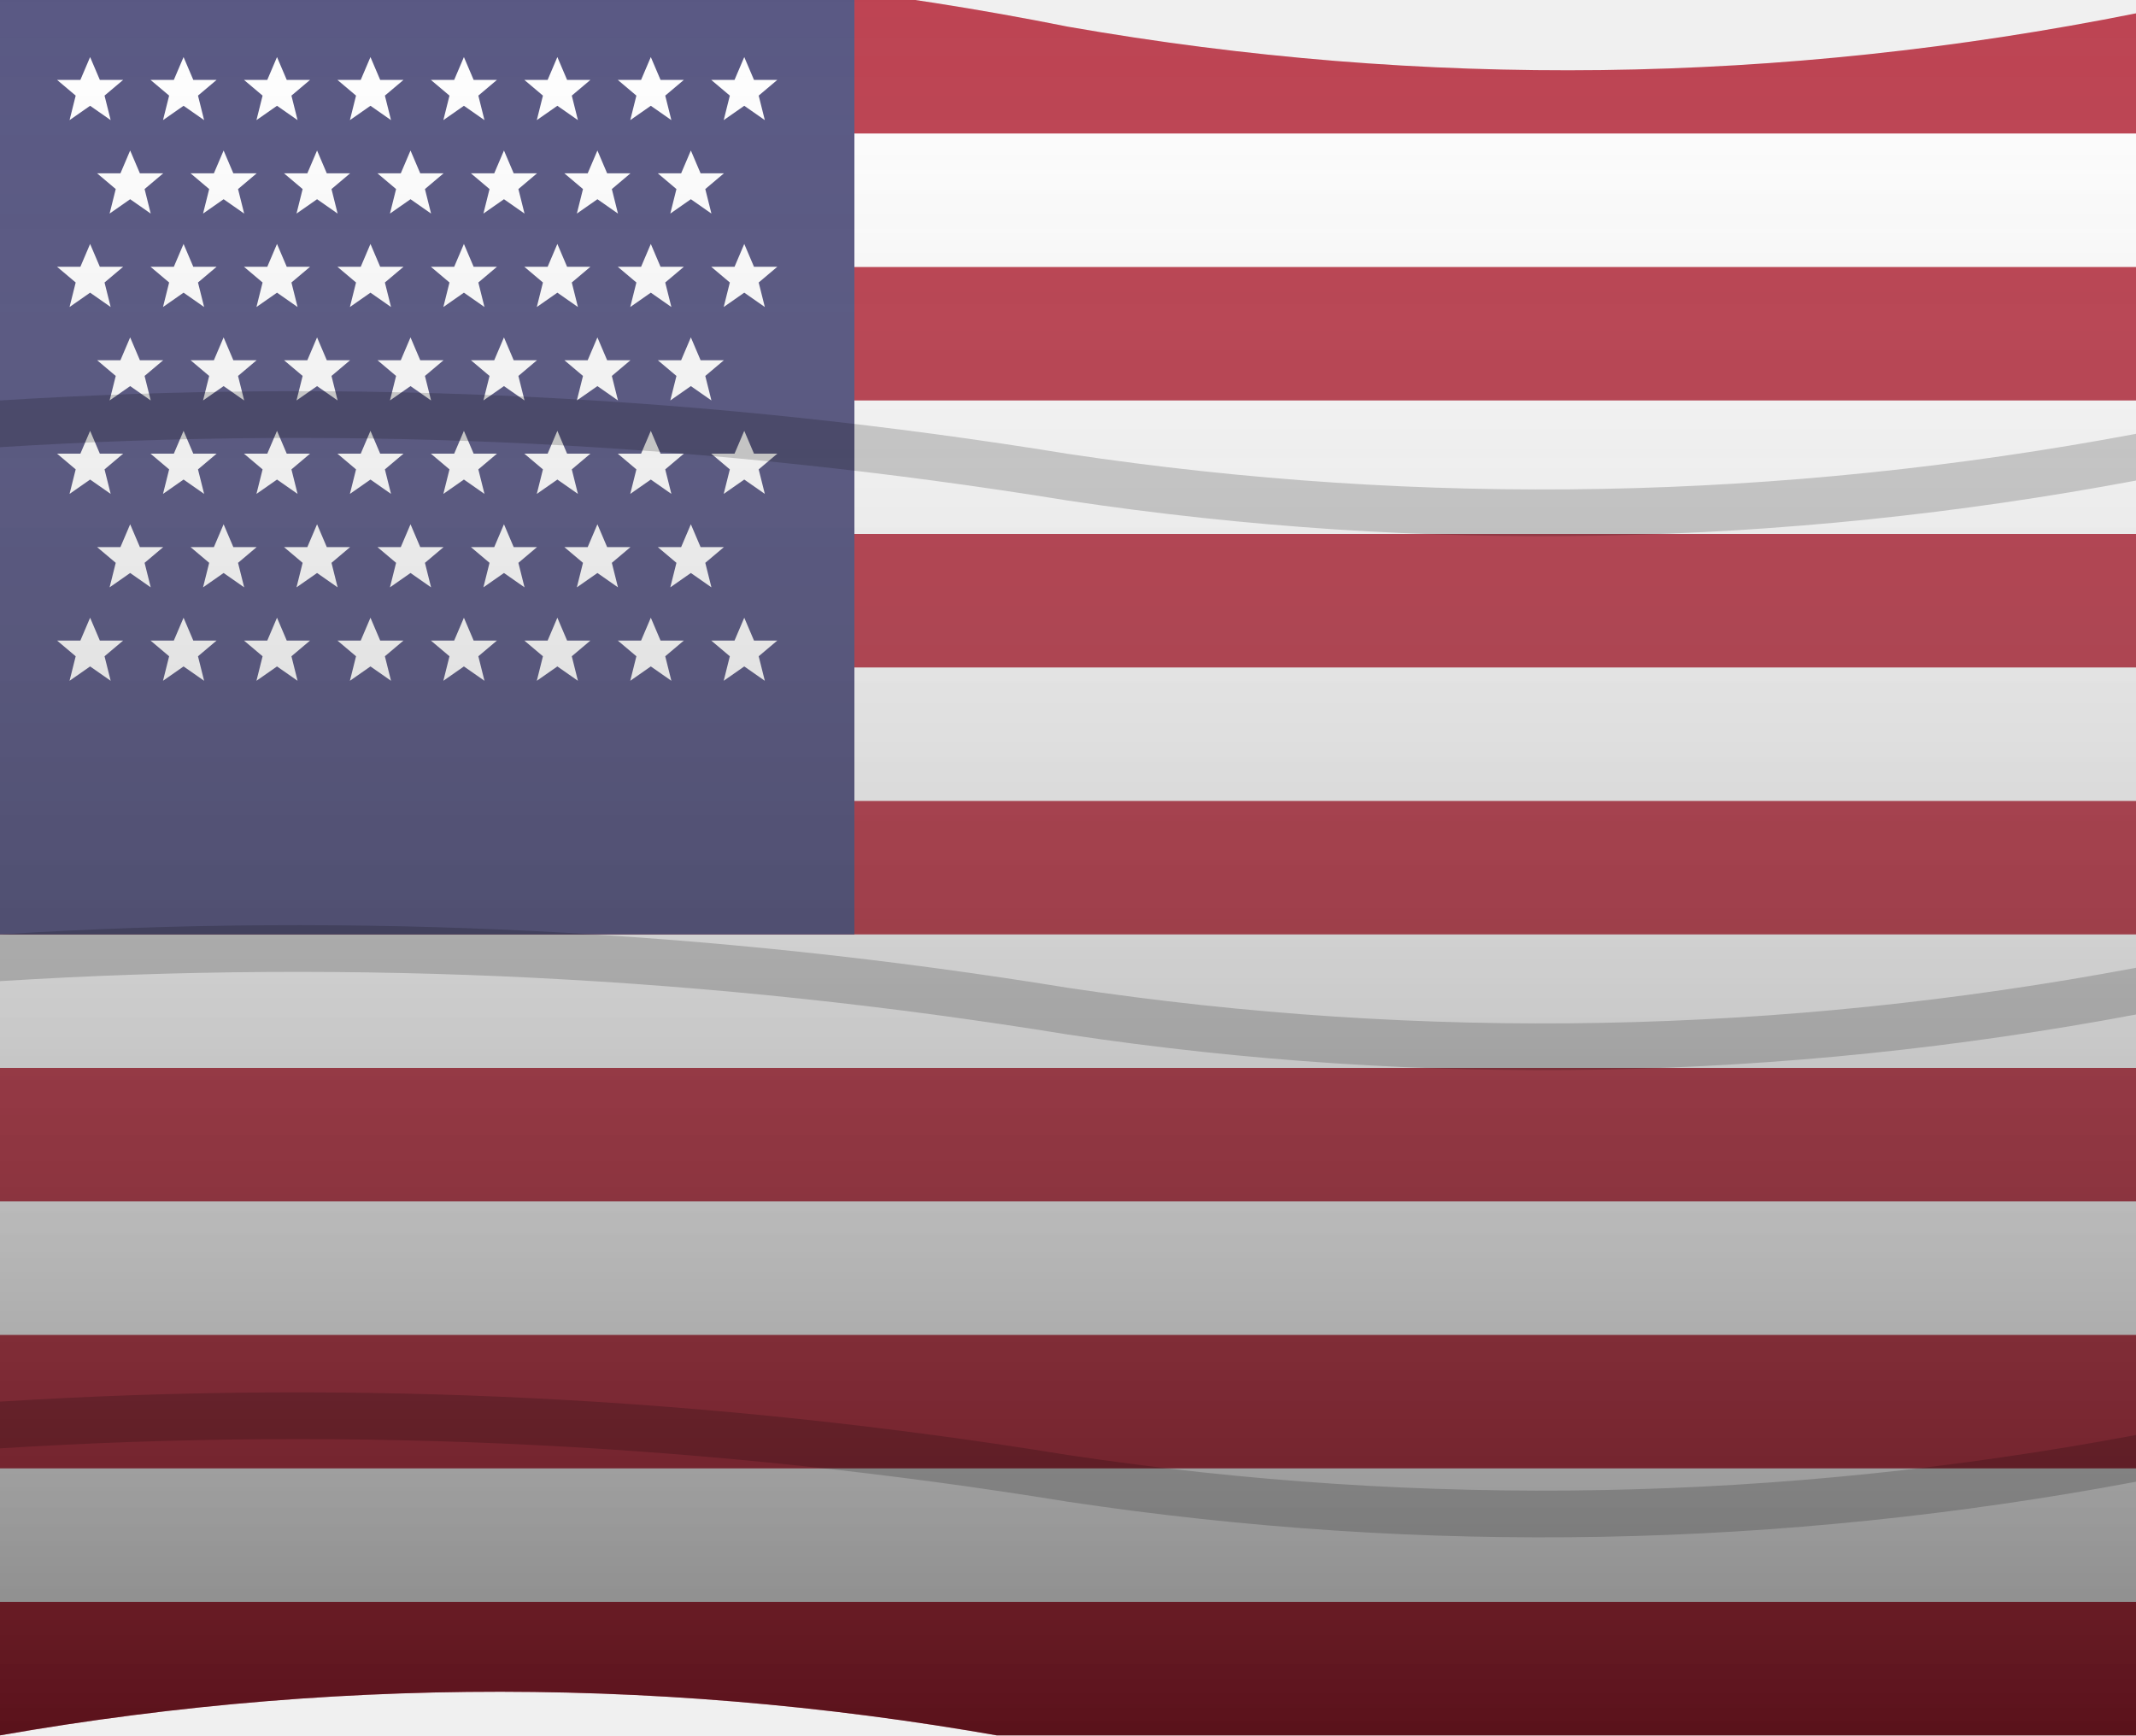
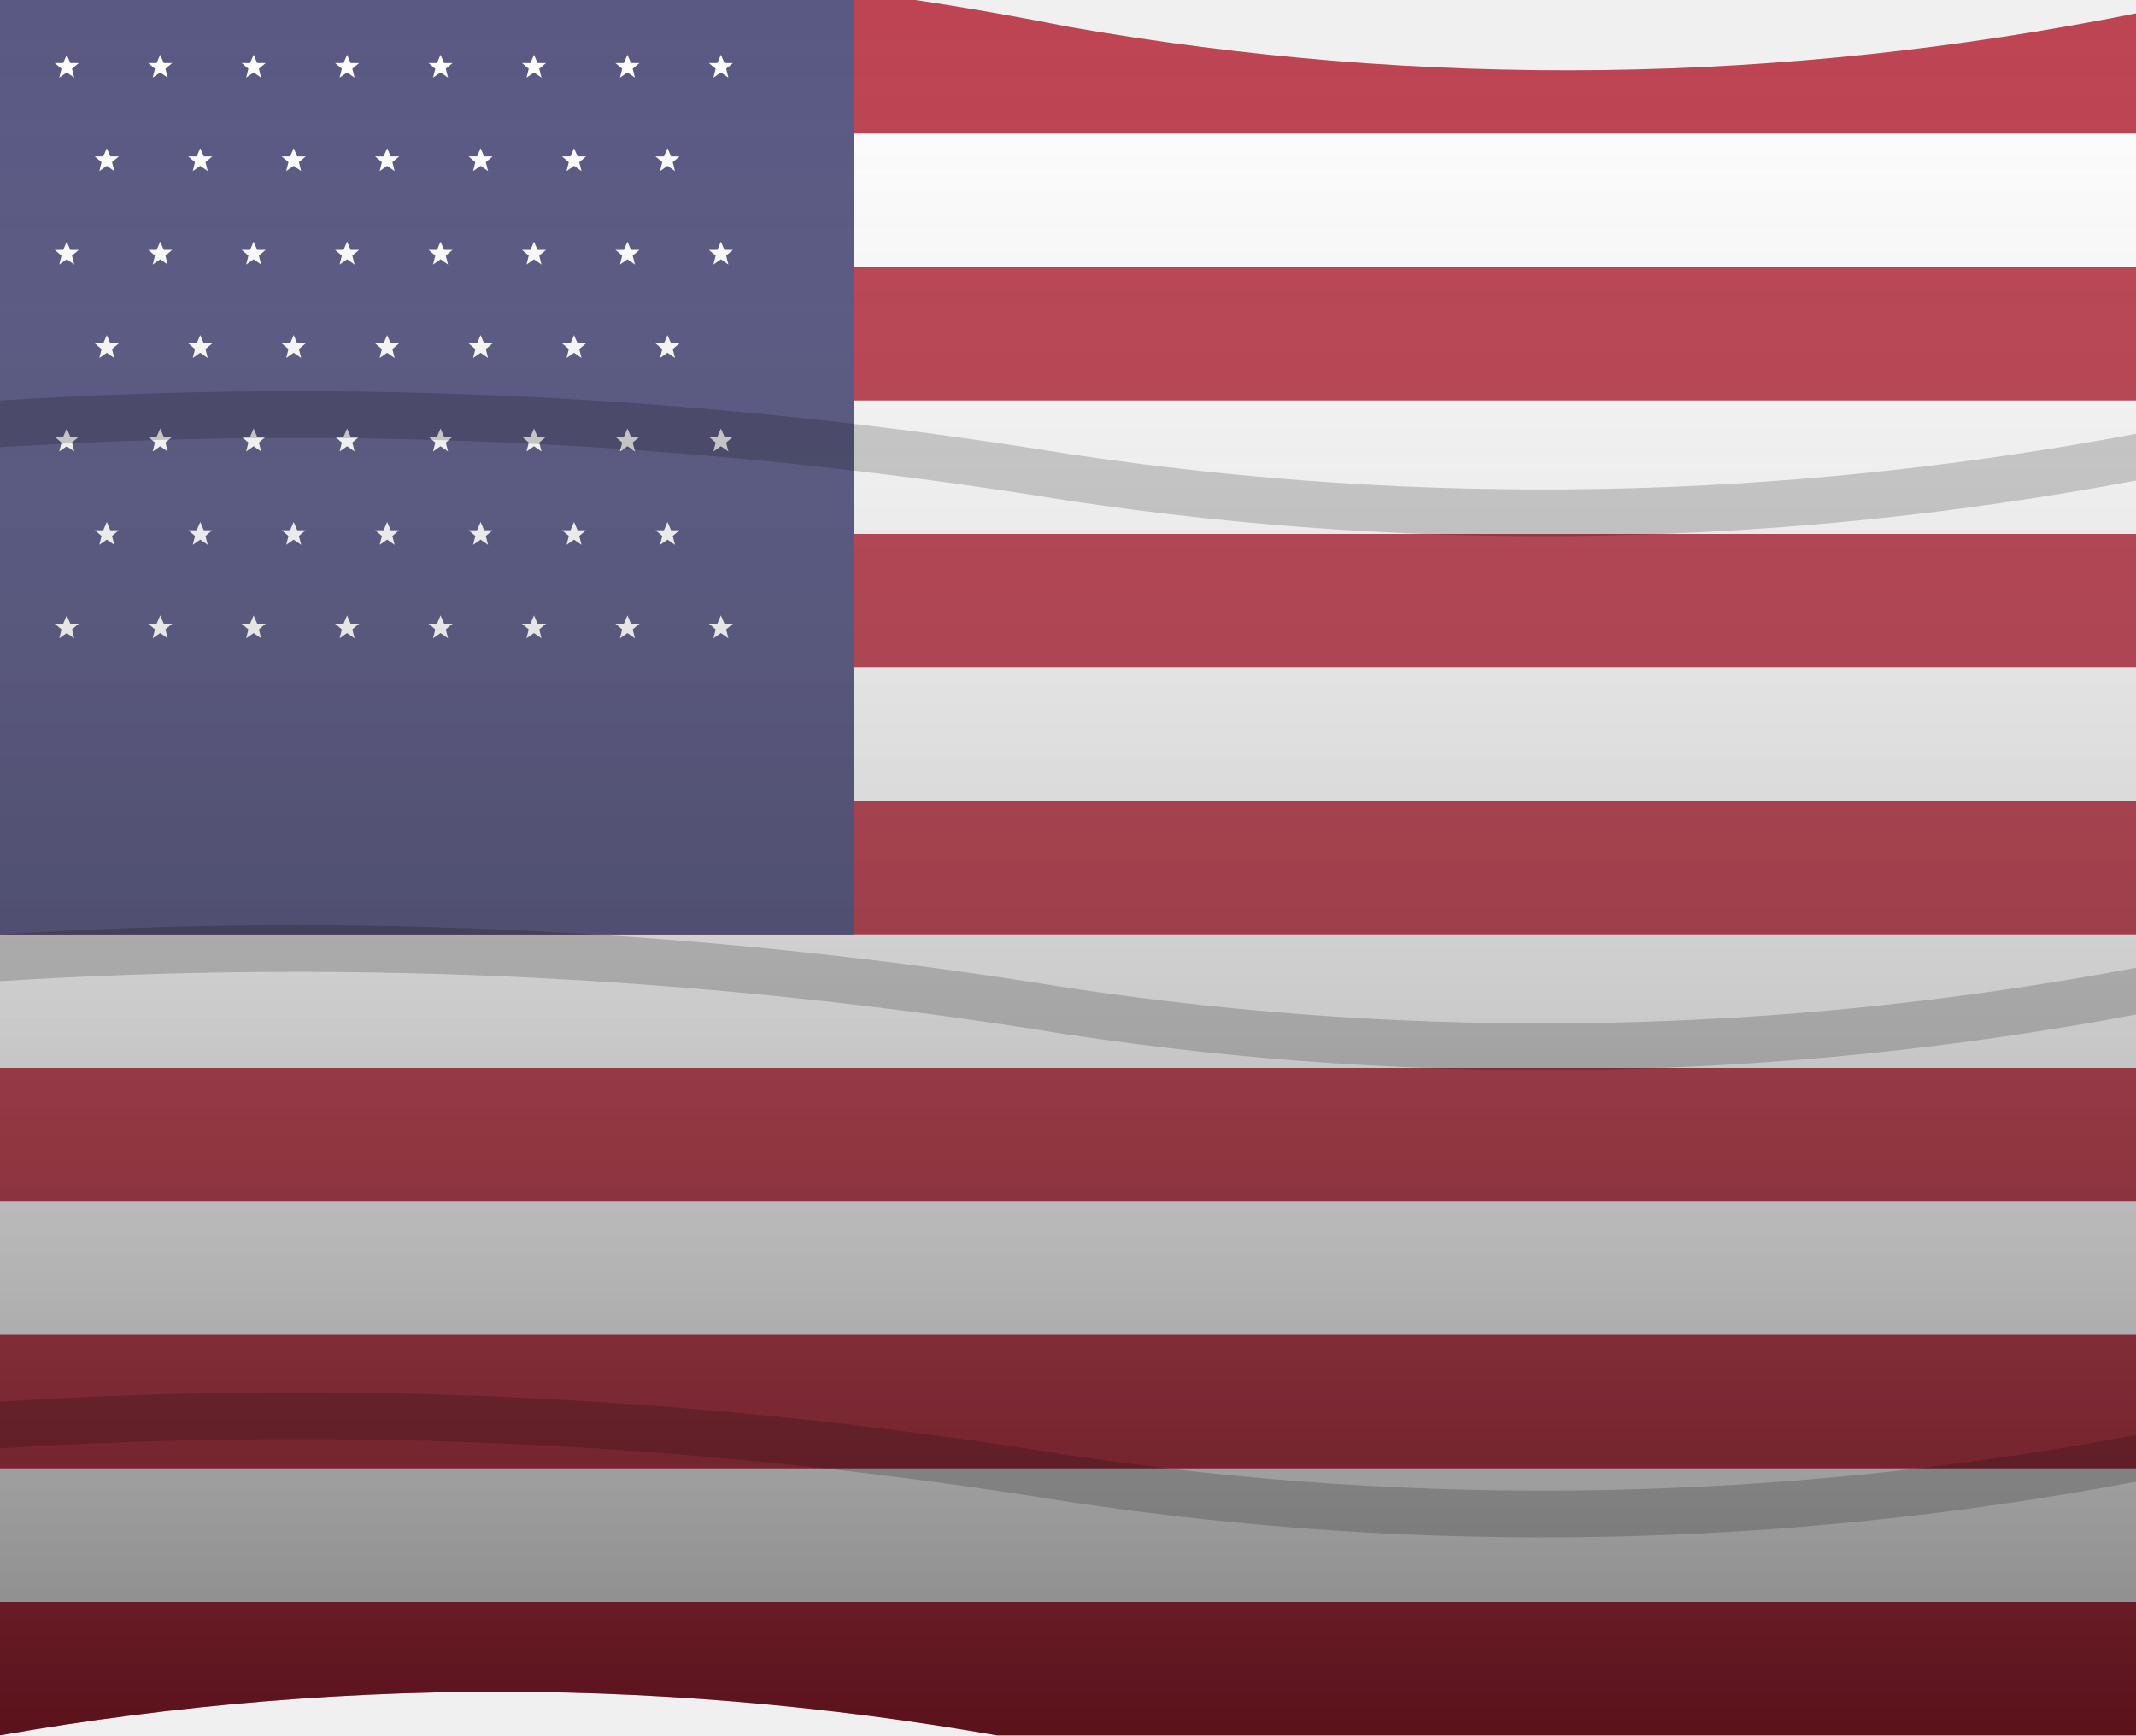
<svg xmlns="http://www.w3.org/2000/svg" viewBox="0 0 320 260" width="320" height="260">
  <defs>
    <symbol id="star5us" viewBox="-10 -10 20 20" overflow="visible">
      <polygon points="0,-9 2.65,-2.78 9,-2.78 3.93,1.5 5.6,8.18 0,4.27 -5.6,8.18 -3.93,1.5 -9,-2.78 -2.65,-2.78" fill="#FFFFFF" />
    </symbol>
    <linearGradient id="usShadeWv" x1="0%" y1="0%" x2="0%" y2="100%">
      <stop offset="0%" stop-color="#FFFFFF" stop-opacity="0.15" />
      <stop offset="100%" stop-color="#000000" stop-opacity="0.5" />
    </linearGradient>
    <clipPath id="usWaveClipFlag">
      <path d="M 0,0 Q 80,-12 160,4 Q 240,18 320,2 L 322,260 Q 240,278 160,262 Q 80,246 0,260 Z" />
    </clipPath>
  </defs>
  <g clip-path="url(#usWaveClipFlag)">
    <rect x="0" y="0" width="320" height="260" fill="#FFFFFF" />
    <rect x="0" y="0" width="320" height="20" fill="#B22234" />
    <rect x="0" y="40" width="320" height="20" fill="#B22234" />
    <rect x="0" y="80" width="320" height="20" fill="#B22234" />
    <rect x="0" y="120" width="320" height="20" fill="#B22234" />
    <rect x="0" y="160" width="320" height="20" fill="#B22234" />
    <rect x="0" y="200" width="320" height="20" fill="#B22234" />
    <rect x="0" y="240" width="320" height="20" fill="#B22234" />
    <rect x="0" y="0" width="128" height="140" fill="#3C3B6E" />
-     <use href="#star5us" x="8" y="8" width="11" height="11" />
-     <use href="#star5us" x="22" y="8" width="11" height="11" />
-     <use href="#star5us" x="36" y="8" width="11" height="11" />
-     <use href="#star5us" x="50" y="8" width="11" height="11" />
-     <use href="#star5us" x="64" y="8" width="11" height="11" />
-     <use href="#star5us" x="78" y="8" width="11" height="11" />
-     <use href="#star5us" x="92" y="8" width="11" height="11" />
-     <use href="#star5us" x="106" y="8" width="11" height="11" />
-     <use href="#star5us" x="14" y="22" width="11" height="11" />
-     <use href="#star5us" x="28" y="22" width="11" height="11" />
-     <use href="#star5us" x="42" y="22" width="11" height="11" />
-     <use href="#star5us" x="56" y="22" width="11" height="11" />
-     <use href="#star5us" x="70" y="22" width="11" height="11" />
-     <use href="#star5us" x="84" y="22" width="11" height="11" />
-     <use href="#star5us" x="98" y="22" width="11" height="11" />
-     <use href="#star5us" x="8" y="36" width="11" height="11" />
-     <use href="#star5us" x="22" y="36" width="11" height="11" />
-     <use href="#star5us" x="36" y="36" width="11" height="11" />
-     <use href="#star5us" x="50" y="36" width="11" height="11" />
-     <use href="#star5us" x="64" y="36" width="11" height="11" />
-     <use href="#star5us" x="78" y="36" width="11" height="11" />
-     <use href="#star5us" x="92" y="36" width="11" height="11" />
-     <use href="#star5us" x="106" y="36" width="11" height="11" />
-     <use href="#star5us" x="14" y="50" width="11" height="11" />
-     <use href="#star5us" x="28" y="50" width="11" height="11" />
-     <use href="#star5us" x="42" y="50" width="11" height="11" />
-     <use href="#star5us" x="56" y="50" width="11" height="11" />
-     <use href="#star5us" x="70" y="50" width="11" height="11" />
-     <use href="#star5us" x="84" y="50" width="11" height="11" />
-     <use href="#star5us" x="98" y="50" width="11" height="11" />
-     <use href="#star5us" x="8" y="64" width="11" height="11" />
-     <use href="#star5us" x="22" y="64" width="11" height="11" />
-     <use href="#star5us" x="36" y="64" width="11" height="11" />
-     <use href="#star5us" x="50" y="64" width="11" height="11" />
-     <use href="#star5us" x="64" y="64" width="11" height="11" />
-     <use href="#star5us" x="78" y="64" width="11" height="11" />
-     <use href="#star5us" x="92" y="64" width="11" height="11" />
-     <use href="#star5us" x="106" y="64" width="11" height="11" />
-     <use href="#star5us" x="14" y="78" width="11" height="11" />
-     <use href="#star5us" x="28" y="78" width="11" height="11" />
-     <use href="#star5us" x="42" y="78" width="11" height="11" />
-     <use href="#star5us" x="56" y="78" width="11" height="11" />
-     <use href="#star5us" x="70" y="78" width="11" height="11" />
-     <use href="#star5us" x="84" y="78" width="11" height="11" />
-     <use href="#star5us" x="98" y="78" width="11" height="11" />
-     <use href="#star5us" x="8" y="92" width="11" height="11" />
-     <use href="#star5us" x="22" y="92" width="11" height="11" />
-     <use href="#star5us" x="36" y="92" width="11" height="11" />
-     <use href="#star5us" x="50" y="92" width="11" height="11" />
-     <use href="#star5us" x="64" y="92" width="11" height="11" />
-     <use href="#star5us" x="78" y="92" width="11" height="11" />
-     <use href="#star5us" x="92" y="92" width="11" height="11" />
-     <use href="#star5us" x="106" y="92" width="11" height="11" />
+     <use href="#star5us" x="8" y="8" width="4" height="4" />
+     <use href="#star5us" x="22" y="8" width="4" height="4" />
+     <use href="#star5us" x="36" y="8" width="4" height="4" />
+     <use href="#star5us" x="50" y="8" width="4" height="4" />
+     <use href="#star5us" x="64" y="8" width="4" height="4" />
+     <use href="#star5us" x="78" y="8" width="4" height="4" />
+     <use href="#star5us" x="92" y="8" width="4" height="4" />
+     <use href="#star5us" x="106" y="8" width="4" height="4" />
+     <use href="#star5us" x="14" y="22" width="4" height="4" />
+     <use href="#star5us" x="28" y="22" width="4" height="4" />
+     <use href="#star5us" x="42" y="22" width="4" height="4" />
+     <use href="#star5us" x="56" y="22" width="4" height="4" />
+     <use href="#star5us" x="70" y="22" width="4" height="4" />
+     <use href="#star5us" x="84" y="22" width="4" height="4" />
+     <use href="#star5us" x="98" y="22" width="4" height="4" />
+     <use href="#star5us" x="8" y="36" width="4" height="4" />
+     <use href="#star5us" x="22" y="36" width="4" height="4" />
+     <use href="#star5us" x="36" y="36" width="4" height="4" />
+     <use href="#star5us" x="50" y="36" width="4" height="4" />
+     <use href="#star5us" x="64" y="36" width="4" height="4" />
+     <use href="#star5us" x="78" y="36" width="4" height="4" />
+     <use href="#star5us" x="92" y="36" width="4" height="4" />
+     <use href="#star5us" x="106" y="36" width="4" height="4" />
+     <use href="#star5us" x="14" y="50" width="4" height="4" />
+     <use href="#star5us" x="28" y="50" width="4" height="4" />
+     <use href="#star5us" x="42" y="50" width="4" height="4" />
+     <use href="#star5us" x="56" y="50" width="4" height="4" />
+     <use href="#star5us" x="70" y="50" width="4" height="4" />
+     <use href="#star5us" x="84" y="50" width="4" height="4" />
+     <use href="#star5us" x="98" y="50" width="4" height="4" />
+     <use href="#star5us" x="8" y="64" width="4" height="4" />
+     <use href="#star5us" x="22" y="64" width="4" height="4" />
+     <use href="#star5us" x="36" y="64" width="4" height="4" />
+     <use href="#star5us" x="50" y="64" width="4" height="4" />
+     <use href="#star5us" x="64" y="64" width="4" height="4" />
+     <use href="#star5us" x="78" y="64" width="4" height="4" />
+     <use href="#star5us" x="92" y="64" width="4" height="4" />
+     <use href="#star5us" x="106" y="64" width="4" height="4" />
+     <use href="#star5us" x="14" y="78" width="4" height="4" />
+     <use href="#star5us" x="28" y="78" width="4" height="4" />
+     <use href="#star5us" x="42" y="78" width="4" height="4" />
+     <use href="#star5us" x="56" y="78" width="4" height="4" />
+     <use href="#star5us" x="70" y="78" width="4" height="4" />
+     <use href="#star5us" x="84" y="78" width="4" height="4" />
+     <use href="#star5us" x="98" y="78" width="4" height="4" />
+     <use href="#star5us" x="8" y="92" width="4" height="4" />
+     <use href="#star5us" x="22" y="92" width="4" height="4" />
+     <use href="#star5us" x="36" y="92" width="4" height="4" />
+     <use href="#star5us" x="50" y="92" width="4" height="4" />
+     <use href="#star5us" x="64" y="92" width="4" height="4" />
+     <use href="#star5us" x="78" y="92" width="4" height="4" />
+     <use href="#star5us" x="92" y="92" width="4" height="4" />
+     <use href="#star5us" x="106" y="92" width="4" height="4" />
    <rect x="0" y="0" width="320" height="260" fill="url(#usShadeWv)" />
    <g fill="#000000" opacity="0.18">
      <path d="M 0,60 Q 80,55 160,68 Q 240,80 320,65 L 320,72 Q 240,87 160,75 Q 80,62 0,67 Z" />
      <path d="M 0,140 Q 80,135 160,148 Q 240,160 320,145 L 320,152 Q 240,167 160,155 Q 80,142 0,147 Z" />
      <path d="M 0,210 Q 80,205 160,218 Q 240,230 320,215 L 320,222 Q 240,237 160,225 Q 80,212 0,217 Z" />
    </g>
  </g>
</svg>
